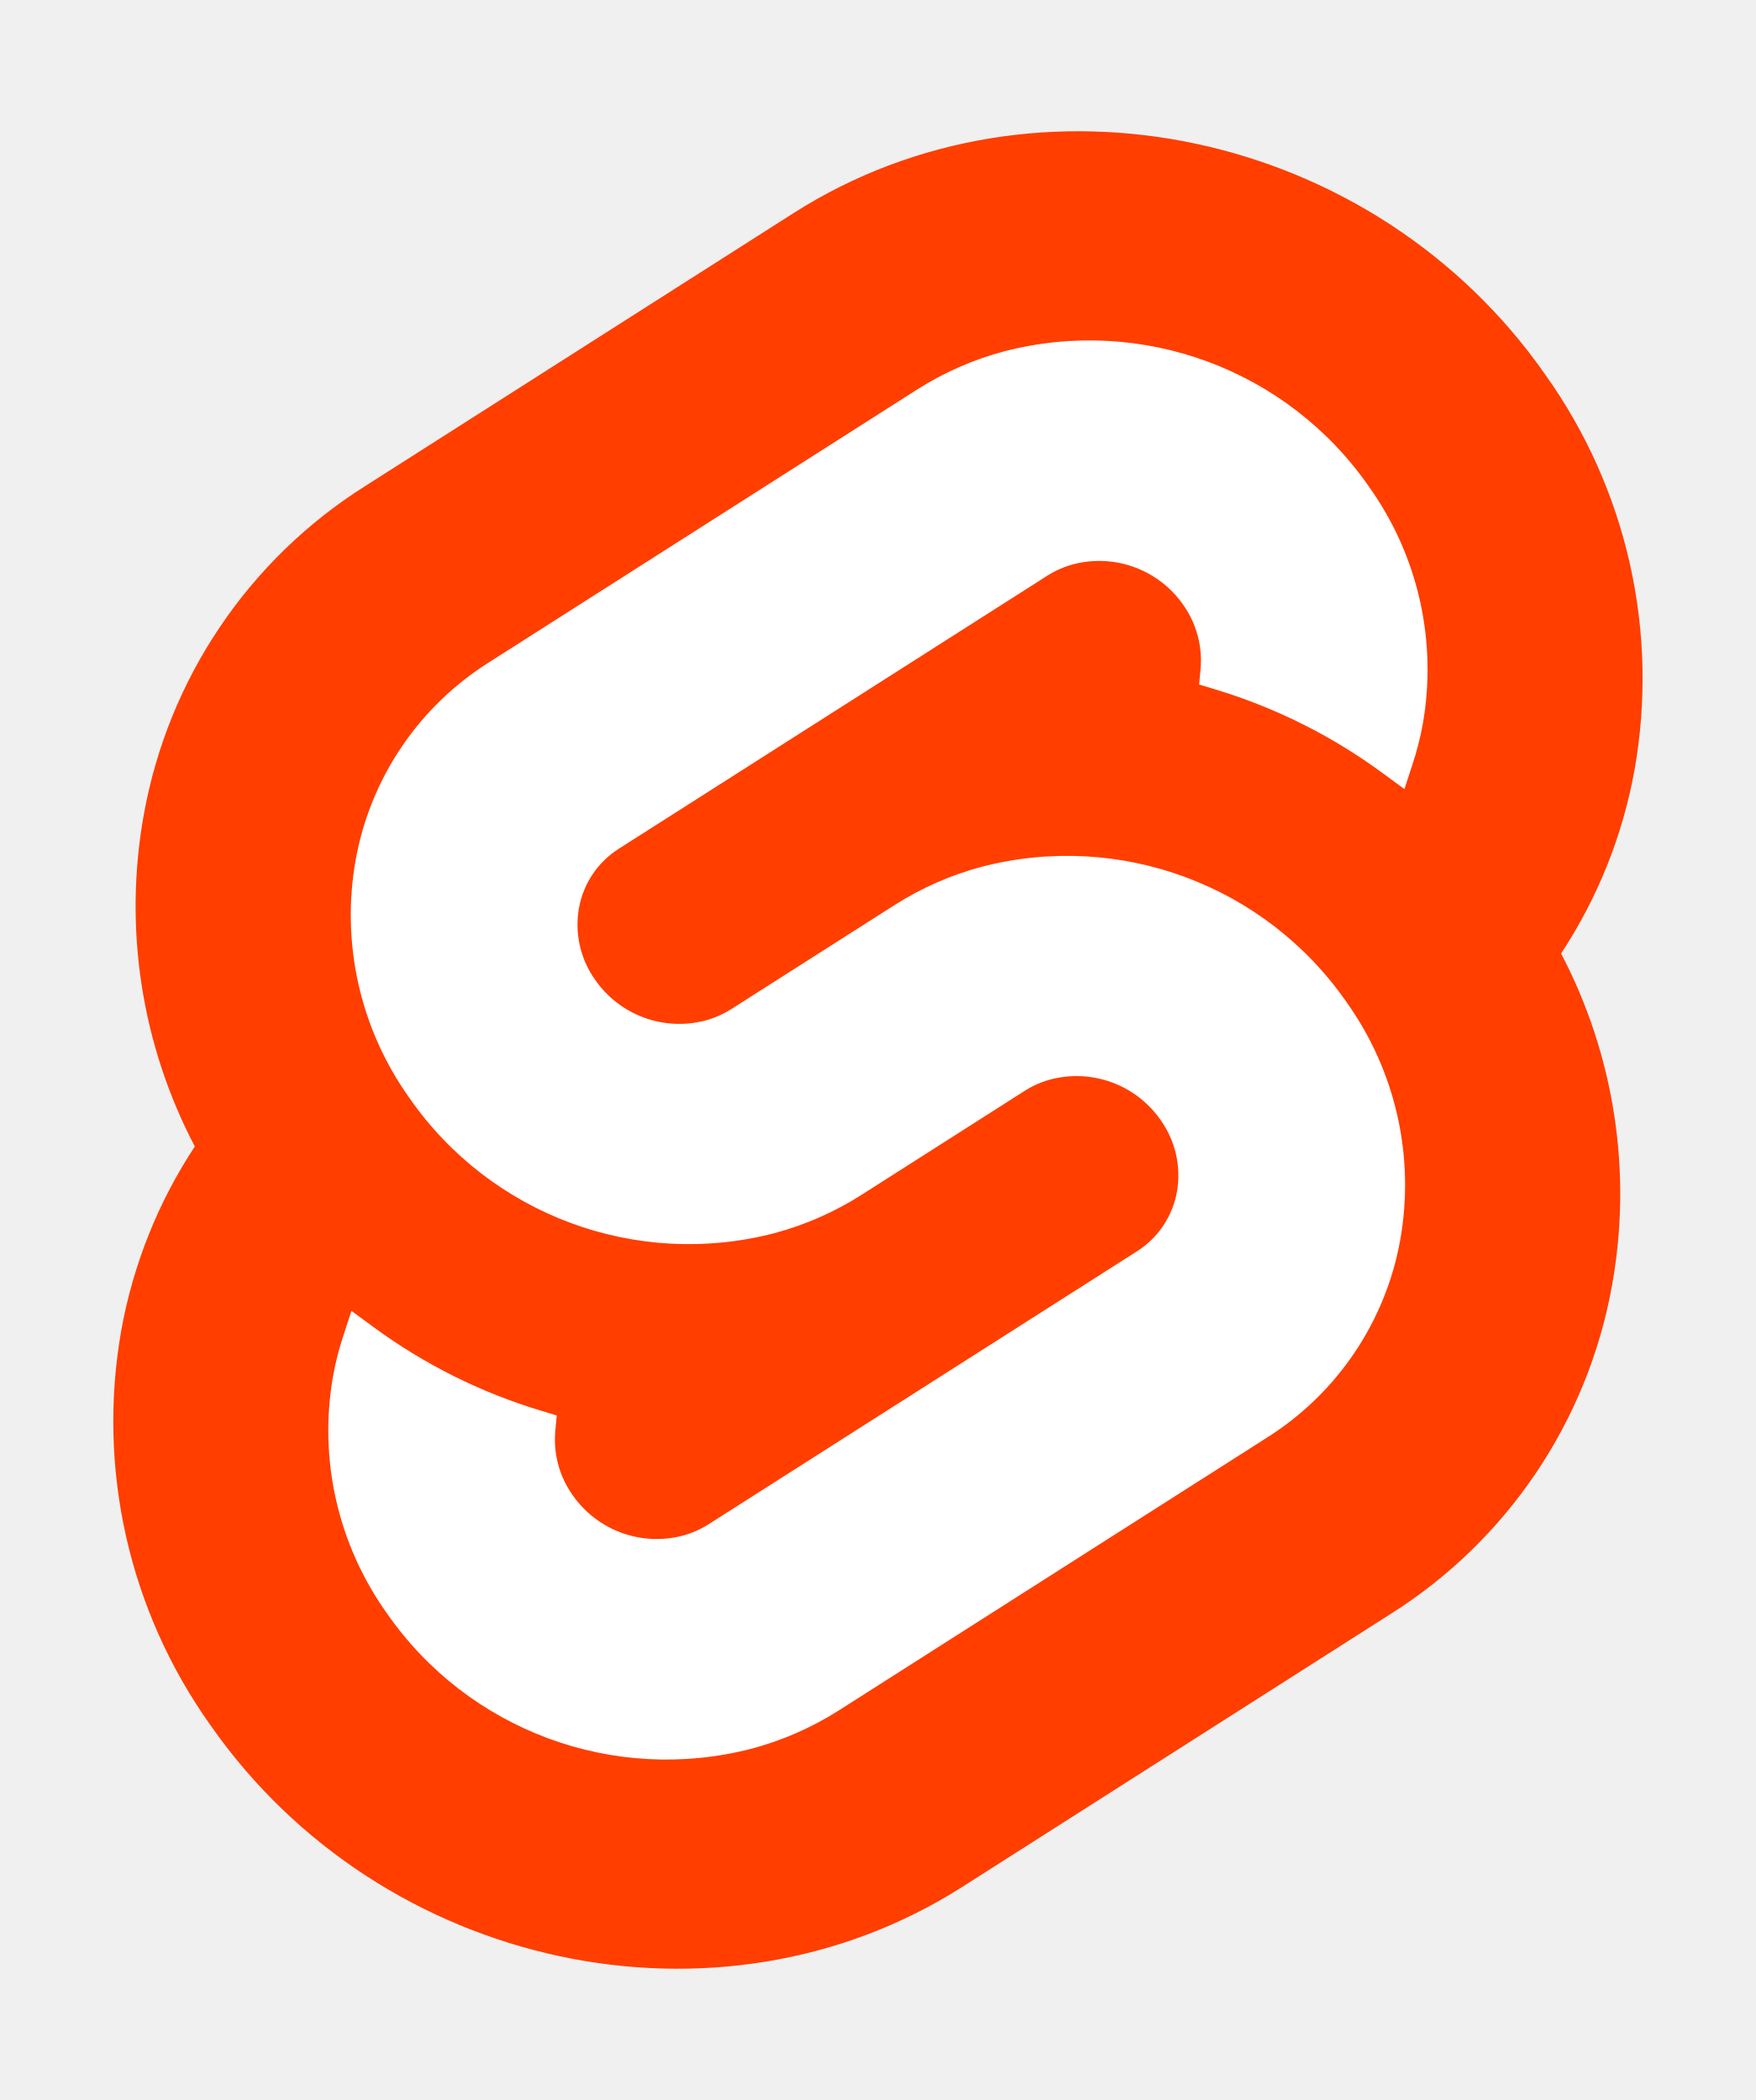
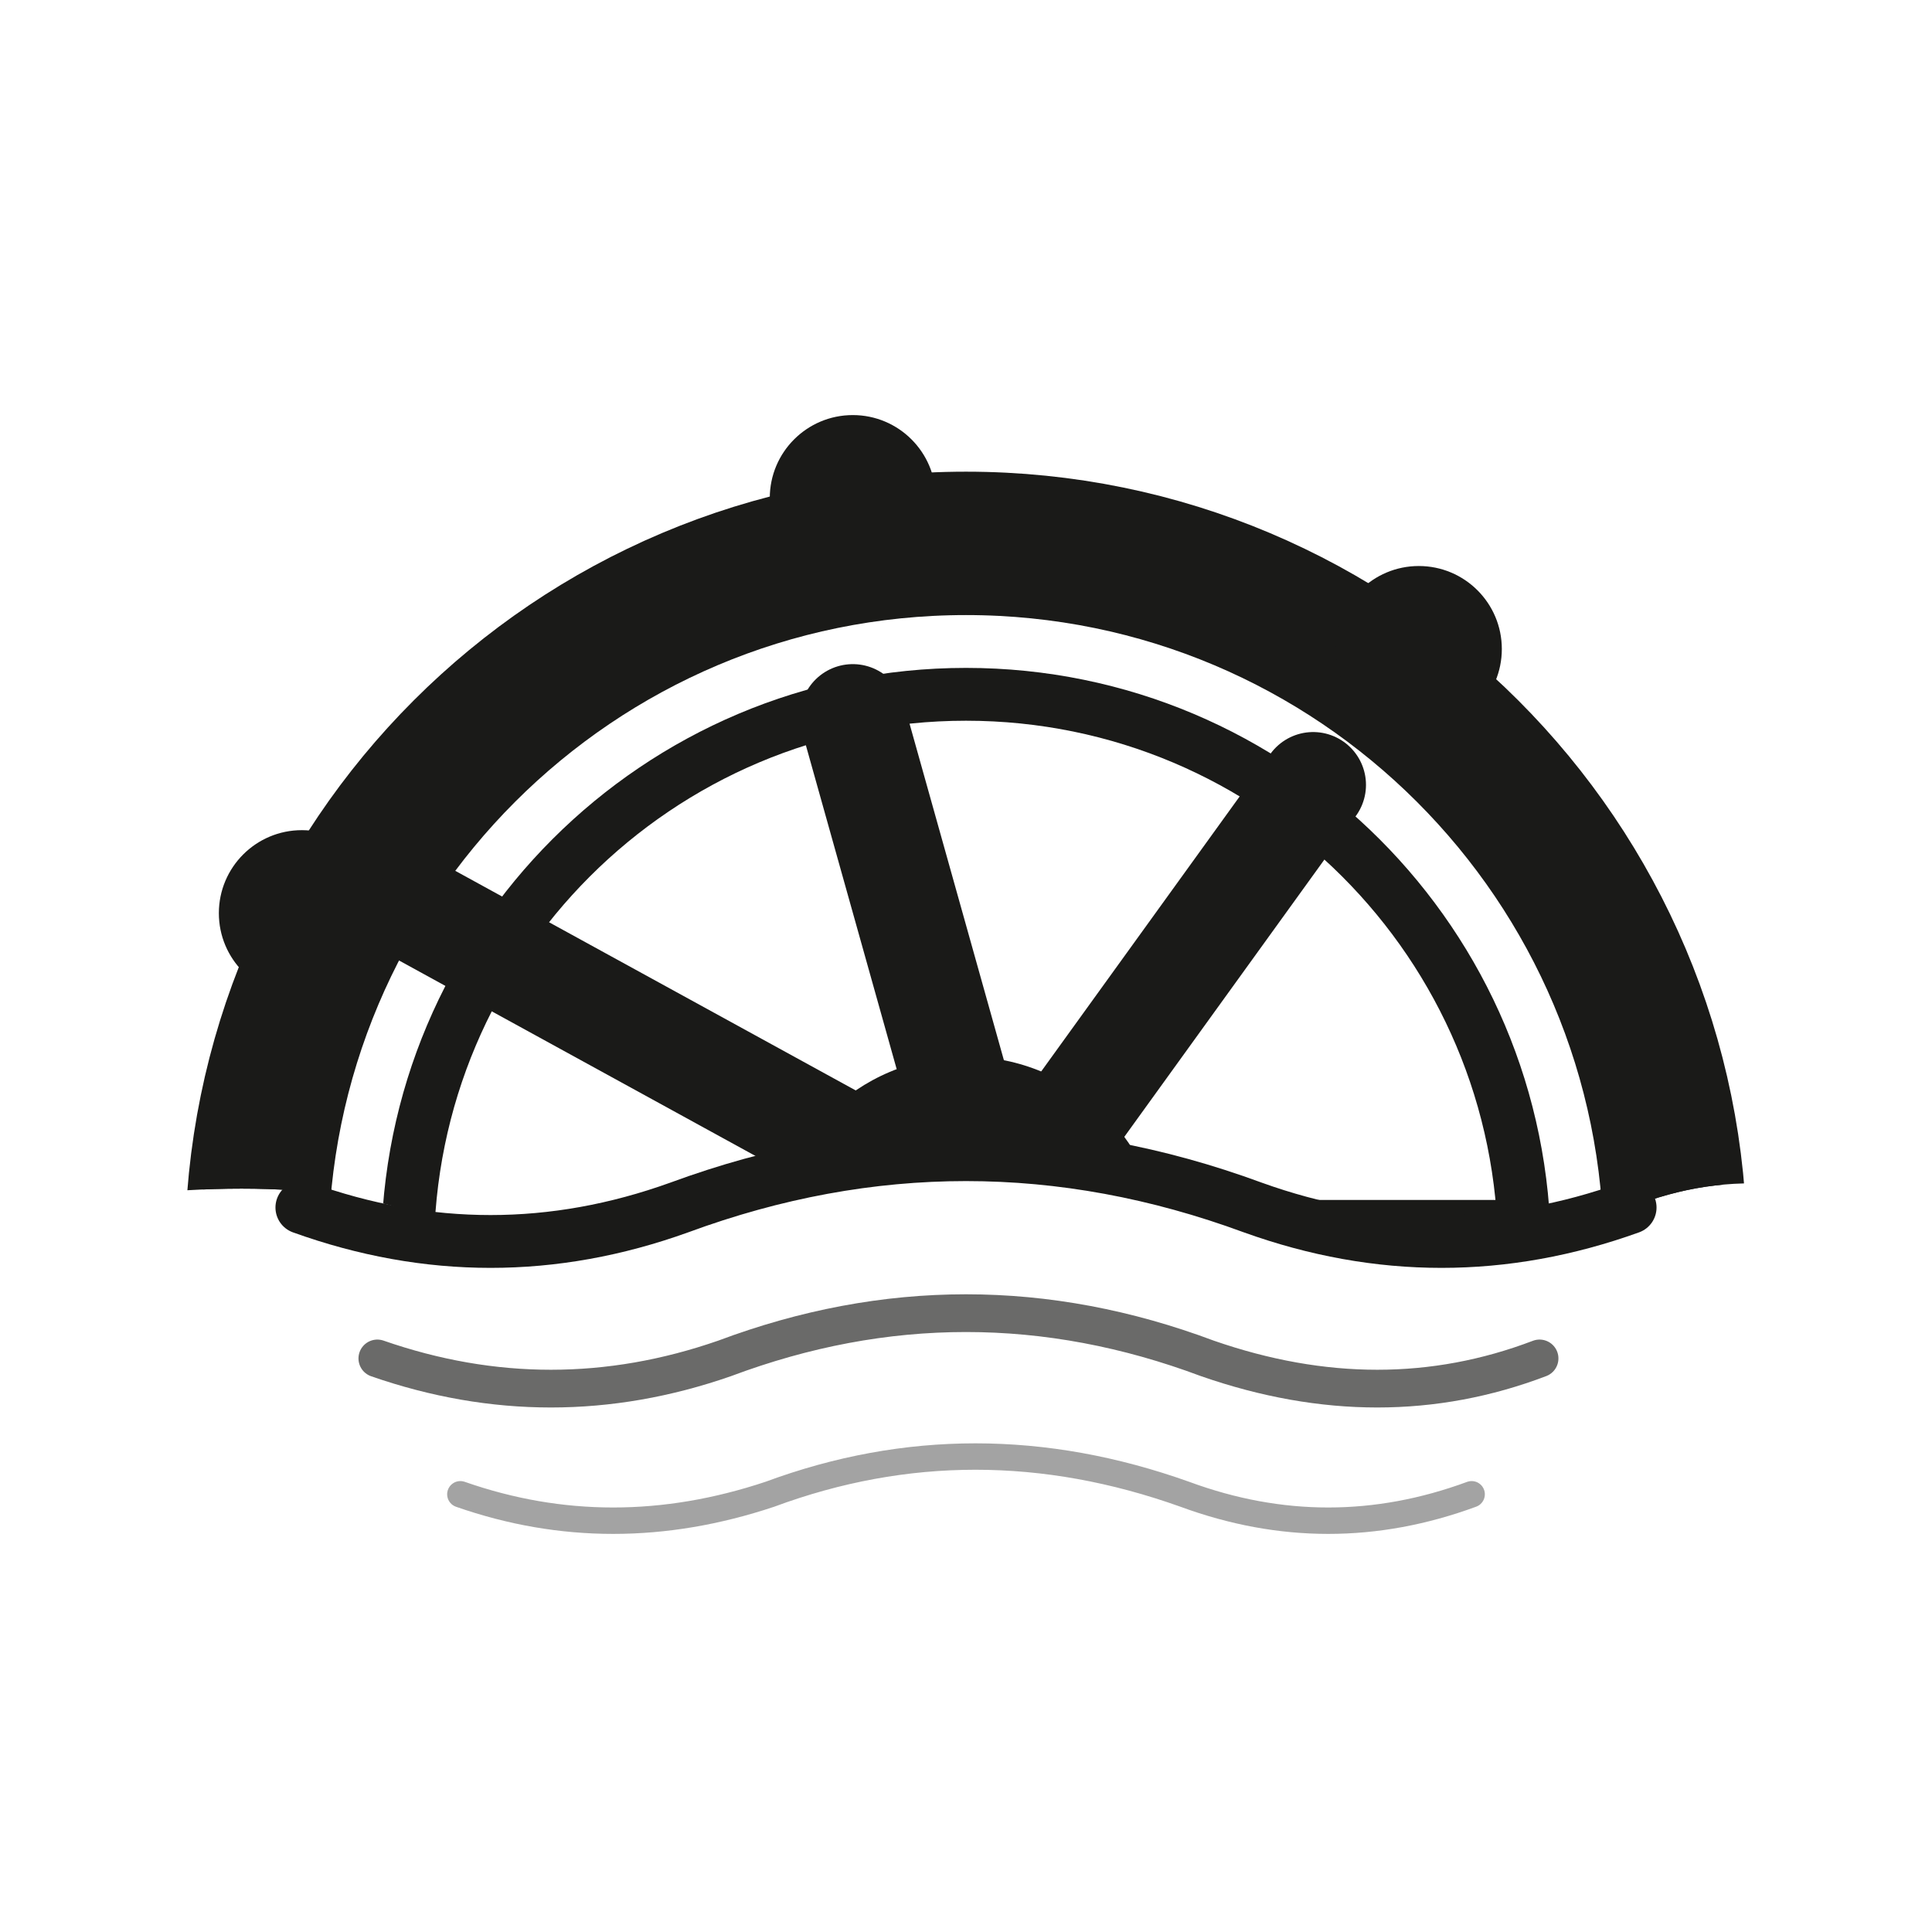
- <svg xmlns="http://www.w3.org/2000/svg" width="107" height="128" viewBox="0 0 107 128">
-   <path d="M94.157 22.819c-10.4-14.885-30.94-19.297-45.792-9.835L22.282 29.608A29.92 29.92 0 0 0 8.764 49.65a31.5 31.5 0 0 0 3.108 20.231 30 30 0 0 0-4.477 11.183 31.9 31.9 0 0 0 5.448 24.116c10.402 14.887 30.942 19.297 45.791 9.835l26.083-16.624A29.92 29.92 0 0 0 98.235 78.35a31.53 31.53 0 0 0-3.105-20.232 30 30 0 0 0 4.474-11.182 31.88 31.88 0 0 0-5.447-24.116" style="fill:#ff3e00" />
-   <path d="M45.817 106.582a20.72 20.72 0 0 1-22.237-8.243 19.17 19.17 0 0 1-3.277-14.503 18 18 0 0 1 .624-2.435l.49-1.498 1.337.981a33.6 33.6 0 0 0 10.203 5.098l.97.294-.09.968a5.85 5.85 0 0 0 1.052 3.878 6.24 6.24 0 0 0 6.695 2.485 5.8 5.8 0 0 0 1.603-.704L69.27 76.28a5.43 5.43 0 0 0 2.45-3.631 5.8 5.8 0 0 0-.987-4.371 6.24 6.24 0 0 0-6.698-2.487 5.7 5.7 0 0 0-1.6.704l-9.953 6.345a19 19 0 0 1-5.296 2.326 20.72 20.72 0 0 1-22.237-8.243 19.17 19.17 0 0 1-3.277-14.502 17.99 17.99 0 0 1 8.13-12.052l26.081-16.623a19 19 0 0 1 5.3-2.329 20.72 20.72 0 0 1 22.237 8.243 19.17 19.17 0 0 1 3.277 14.503 18 18 0 0 1-.624 2.435l-.49 1.498-1.337-.98a33.6 33.6 0 0 0-10.203-5.1l-.97-.294.09-.968a5.86 5.86 0 0 0-1.052-3.878 6.24 6.24 0 0 0-6.696-2.485 5.8 5.8 0 0 0-1.602.704L37.73 51.72a5.42 5.42 0 0 0-2.449 3.63 5.79 5.79 0 0 0 .986 4.372 6.24 6.24 0 0 0 6.698 2.486 5.8 5.8 0 0 0 1.602-.704l9.952-6.342a19 19 0 0 1 5.295-2.328 20.72 20.72 0 0 1 22.237 8.242 19.17 19.17 0 0 1 3.277 14.503 18 18 0 0 1-8.13 12.053l-26.081 16.622a19 19 0 0 1-5.3 2.328" style="fill:#fff" />
+ <svg xmlns="http://www.w3.org/2000/svg" width="512" height="512" viewBox="0 0 512 512">
+   <rect width="512" height="512" fill="white" />
+   <defs>
+     <clipPath id="wc">
+       <path d="M0,0 L512,0 L512,328 Q472,304 432,320 Q376,344 320,318 Q264,292 208,318 Q160,338 112,322 Q72,308 0,322 Z" />
+     </clipPath>
+   </defs>
+   <circle cx="256" cy="332" r="188" stroke="#1a1a18" fill="none" stroke-width="38" clip-path="url(#wc)" />
+   <circle cx="256" cy="332" r="148" stroke="#1a1a18" fill="none" stroke-width="14" clip-path="url(#wc)" />
+   <g stroke="#1a1a18" stroke-width="28" stroke-linecap="round" clip-path="url(#wc)">
+     <line x1="290" y1="332" x2="404" y2="332" />
+     <line x1="278" y1="305" x2="348" y2="208" />
+     <line x1="256" y1="297" x2="226" y2="190" />
+     <line x1="236" y1="310" x2="112" y2="242" />
+     <line x1="230" y1="336" x2="104" y2="352" />
+     <line x1="240" y1="357" x2="124" y2="438" />
+     <line x1="260" y1="366" x2="238" y2="480" />
+   </g>
+   <g fill="#1a1a18" clip-path="url(#wc)">
+     <circle cx="444" cy="332" r="22" />
+     <circle cx="376" cy="172" r="22" />
+     <circle cx="226" cy="132" r="22" />
+     <circle cx="80" cy="242" r="22" />
+     <circle cx="68" cy="332" r="22" />
+   </g>
+   <g clip-path="url(#wc)">
+     <circle cx="256" cy="332" r="52" fill="#1a1a18" />
+     <circle cx="256" cy="332" r="32" fill="#ffffff" />
+     <circle cx="256" cy="332" r="16" fill="#1a1a18" />
+   </g>
+   <path d="M80,320 Q130,338 180,320 Q256,292 332,320 Q382,338 432,320" fill="none" stroke="#1a1a18" stroke-width="14" stroke-linecap="round" stroke-linejoin="round" />
+   <path d="M100,360 Q146,376 192,360 Q256,336 320,360 Q366,376 408,360" fill="none" stroke="#1a1a18" stroke-width="10" stroke-linecap="round" stroke-linejoin="round" opacity="0.65" />
+   <path d="M122,396 Q162,410 204,396 Q258,376 314,396 Q352,410 390,396" fill="none" stroke="#1a1a18" stroke-width="7" stroke-linecap="round" stroke-linejoin="round" opacity="0.4" />
</svg>
